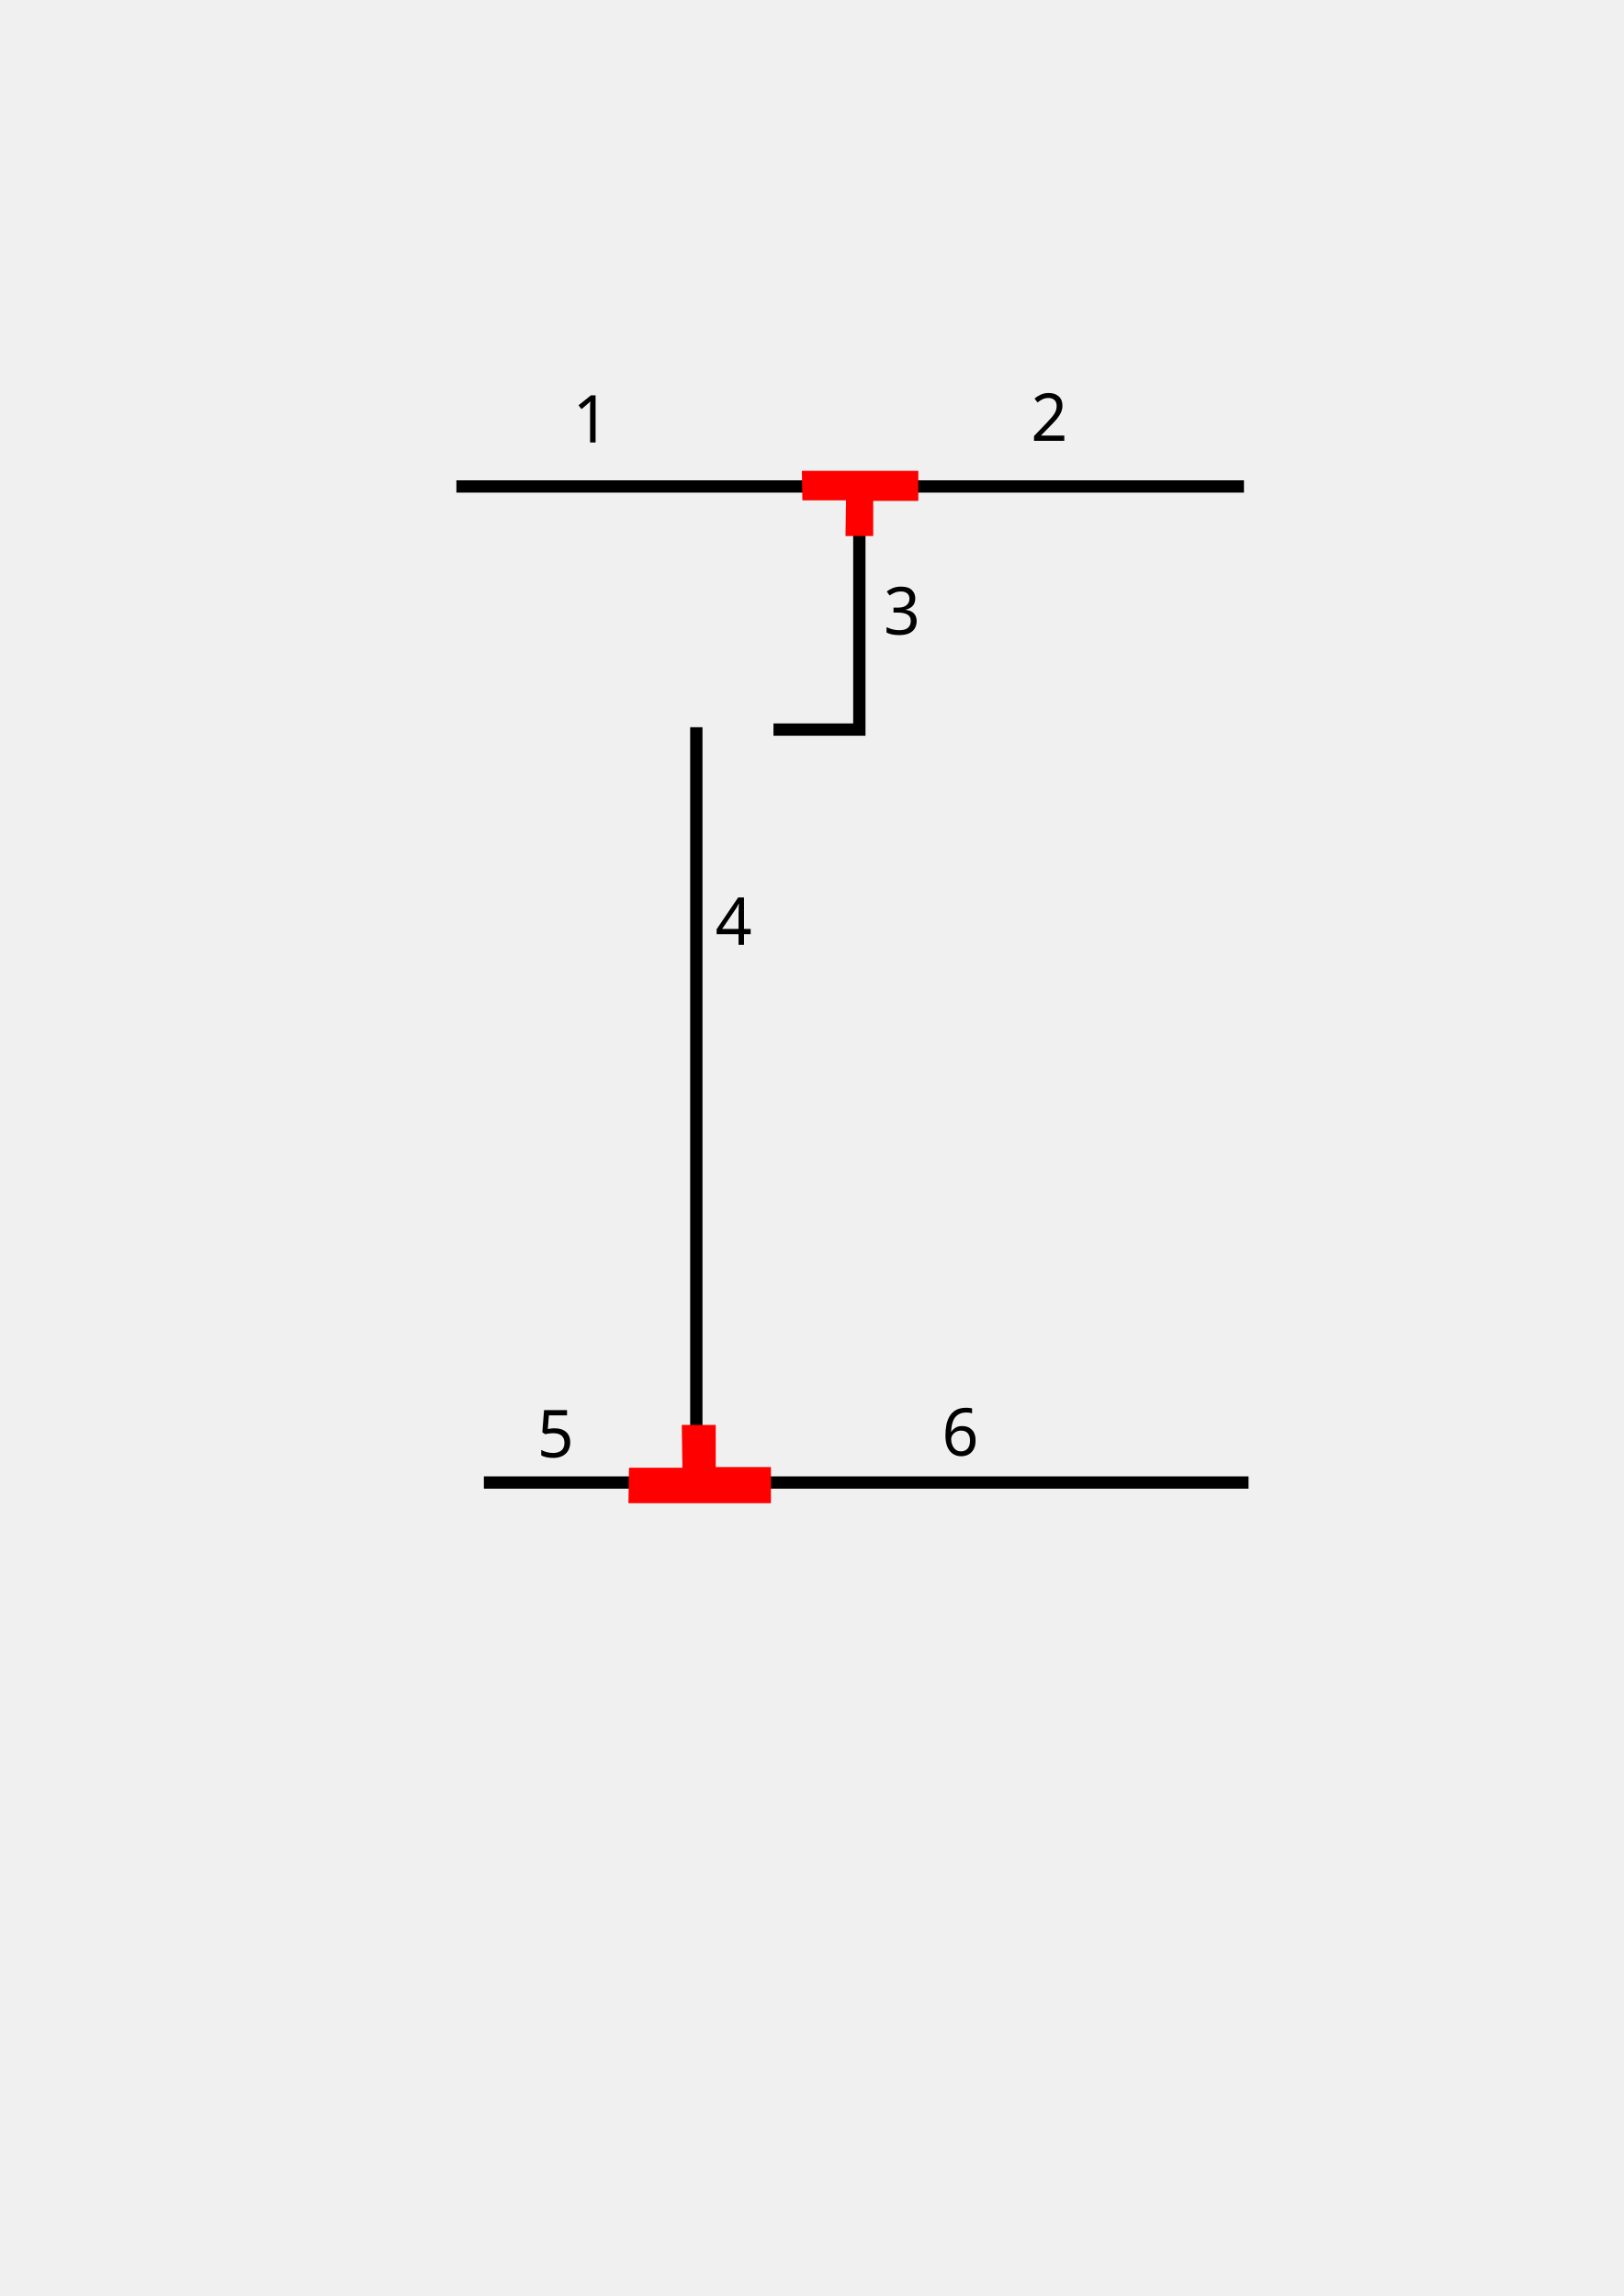
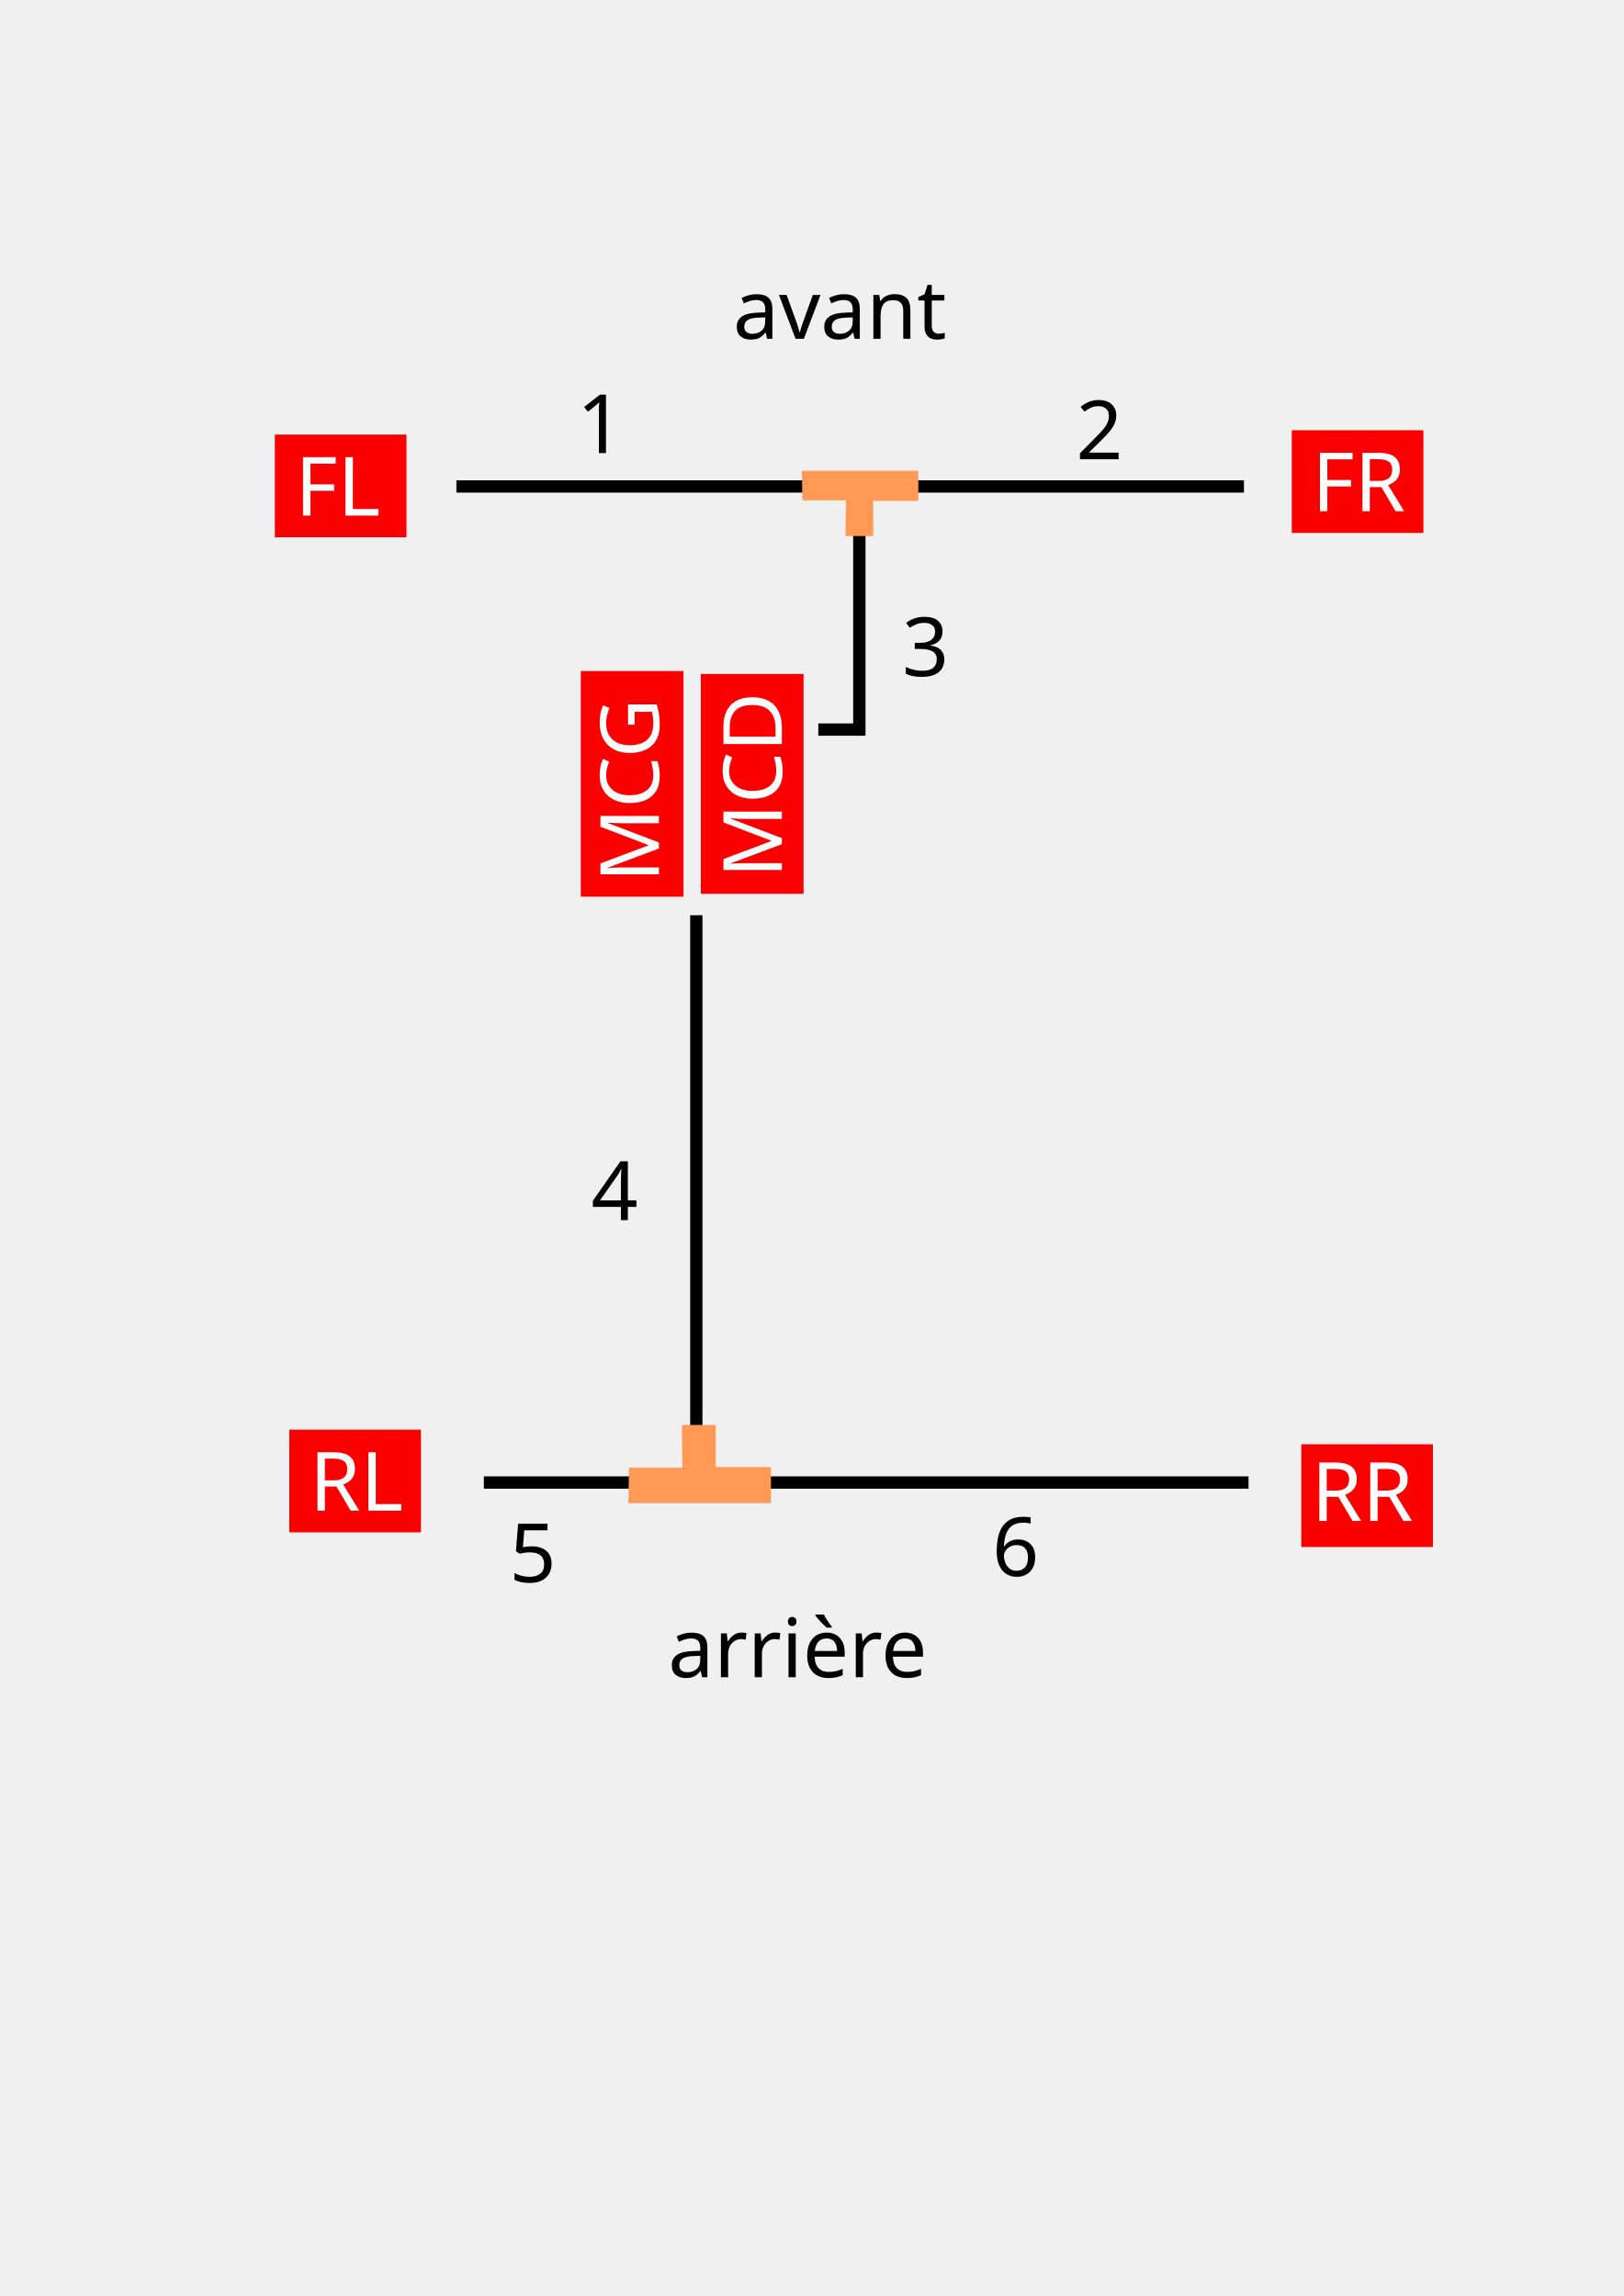
<svg xmlns="http://www.w3.org/2000/svg" version="1.1" id="svg2" xml:space="preserve" width="793.701" height="1122.52" viewBox="0 0 793.701 1122.52">
  <defs id="defs6">
    <clipPath clipPathUnits="userSpaceOnUse" id="clipPath60">
      <path d="M 37.34,625.449 H 557.539 V 729 H 37.34 Z" id="path58" />
    </clipPath>
  </defs>
  <g id="g10" transform="matrix(1.333333,0,0,1.333333,0,3.3396326e-5)">
    <g id="g14">
      <path id="path16" style="fill:none;stroke:#000000;stroke-width:4.51;stroke-linecap:butt;stroke-linejoin:miter;stroke-miterlimit:4;stroke-dasharray:none;stroke-opacity:1" d="M 456.055,178.375 H 167.324" />
    </g>
    <g id="g18">
      <path id="path20" style="fill:none;stroke:#000000;stroke-width:4.51;stroke-linecap:butt;stroke-linejoin:miter;stroke-miterlimit:4;stroke-dasharray:none;stroke-opacity:1" d="M 177.395,543.605 H 457.73" />
    </g>
    <g id="g22">
-       <path id="path24" style="fill:none;stroke:#000000;stroke-width:4.51;stroke-linecap:butt;stroke-linejoin:miter;stroke-miterlimit:4;stroke-dasharray:none;stroke-opacity:1" d="m 283.57,267.52 h 31.477 v -89.254" />
+       <path id="path24" style="fill:none;stroke:#000000;stroke-width:4.51;stroke-linecap:butt;stroke-linejoin:miter;stroke-miterlimit:4;stroke-dasharray:none;stroke-opacity:1" d="m 300.01,267.52 15.037,0 v -89.254" />
    </g>
-     <g id="g26">
+     <g id="g26" transform="matrix(1,0,0,0.7507748,0,135.3993)">
      <path id="path28" style="fill:none;stroke:#000000;stroke-width:4.51;stroke-linecap:butt;stroke-linejoin:miter;stroke-miterlimit:4;stroke-dasharray:none;stroke-opacity:1" d="M 255.285,266.652 V 543.281" />
    </g>
-     <path id="path30" style="fill:#ff0000;fill-opacity:1;fill-rule:nonzero;stroke:none" d="m 293.984,172.633 h 42.688 v 11.039 h -16.531 v 12.883 h -10.172 l 0.179,-13.086 h -15.984 z" />
-     <path id="path32" style="fill:#ff0000;fill-opacity:1;fill-rule:nonzero;stroke:none" d="m 230.387,551.172 h 52.25 V 537.938 H 262.402 V 522.5 h -12.449 l 0.223,15.684 h -19.567 z" />
-     <text id="text46" style="font-variant:normal;font-weight:normal;font-size:23.864px;font-family:Verdana;-inkscape-font-specification:Verdana;writing-mode:lr-tb;fill:#000000;fill-opacity:1;fill-rule:nonzero;stroke:none;stroke-width:0.985" transform="scale(0.9847793,1.015456)" x="213.256" y="159.789">
-       <tspan id="tspan34" y="159.789" x="213.256" style="stroke-width:0.985">1</tspan>
-       <tspan id="tspan36" y="159.186" x="383.81" style="stroke-width:0.985">2</tspan>
-       <tspan id="tspan38" y="229.095" x="328.968" style="stroke-width:0.985">3</tspan>
-       <tspan id="tspan40" y="341.191" x="266.29" style="stroke-width:0.985">4</tspan>
-       <tspan id="tspan42" y="526.21" x="199.997" style="stroke-width:0.985">5</tspan>
-       <tspan id="tspan44" y="525.607" x="350.663" style="stroke-width:0.985">6</tspan>
+     <path id="path30" style="fill:#ff9955;fill-opacity:1;fill-rule:nonzero;stroke:none" d="m 293.984,172.633 h 42.688 v 11.039 h -16.531 v 12.883 h -10.172 l 0.179,-13.086 h -15.984 z" />
+     <path id="path32" style="fill:#ff9955;fill-opacity:1;fill-rule:nonzero;stroke:none" d="m 230.387,551.172 h 52.25 V 537.938 H 262.402 V 522.5 h -12.449 l 0.223,15.684 h -19.567 z" />
+     <text xml:space="preserve" style="font-style:normal;font-weight:normal;font-size:30px;line-height:1.25;font-family:sans-serif;letter-spacing:0px;word-spacing:0px;fill:#000000;fill-opacity:1;stroke:none;stroke-width:0.75" x="268.746" y="124.228" id="text45">
+       <tspan id="tspan43" x="268.746" y="124.228" style="stroke-width:0.75">avant</tspan>
+     </text>
+     <text xml:space="preserve" style="font-style:normal;font-weight:normal;font-size:30px;line-height:1.25;font-family:sans-serif;letter-spacing:0px;word-spacing:0px;fill:#000000;fill-opacity:1;stroke:none;stroke-width:0.75" x="244.928" y="614.999" id="text49">
+       <tspan id="tspan47" x="244.928" y="614.999" style="stroke-width:0.75">arrière</tspan>
+     </text>
+     <g id="g4600" transform="translate(29.16815,-48.79037)">
+       <g id="g4594">
+         <rect style="fill:#fb0000;fill-opacity:1;stroke-width:0.872" id="rect4587" width="48.26" height="37.653" x="71.595" y="208.145" />
+         <text xml:space="preserve" style="font-style:normal;font-weight:normal;font-size:30px;line-height:1.25;font-family:sans-serif;letter-spacing:0px;word-spacing:0px;fill:#ffffff;fill-opacity:1;stroke:none;stroke-width:0.75" x="79.019" y="237.844" id="text53">
+           <tspan id="tspan51" x="79.019" y="237.844" style="fill:#ffffff;fill-opacity:1;stroke-width:0.75">FL</tspan>
+         </text>
+       </g>
+     </g>
+     <g transform="translate(401.9902,-50.38136)" id="g4610">
+       <g id="g4608">
+         <rect y="208.145" x="71.595" height="37.653" width="48.26" id="rect4602" style="fill:#fb0000;fill-opacity:1;stroke-width:0.872" />
+         <text id="text4606" y="237.844" x="79.019" style="font-style:normal;font-weight:normal;font-size:30px;line-height:1.25;font-family:sans-serif;letter-spacing:0px;word-spacing:0px;fill:#ffffff;fill-opacity:1;stroke:none;stroke-width:0.75" xml:space="preserve">
+           <tspan style="fill:#ffffff;fill-opacity:1;stroke-width:0.75" y="237.844" x="79.019" id="tspan4604">FR</tspan>
+         </text>
+       </g>
+     </g>
+     <g id="g4658" transform="translate(34.47145,316.0767)">
+       <g id="g4656">
+         <rect style="fill:#fb0000;fill-opacity:1;stroke-width:0.872" id="rect4650" width="48.26" height="37.653" x="71.595" y="208.145" />
+         <text xml:space="preserve" style="font-style:normal;font-weight:normal;font-size:30px;line-height:1.25;font-family:sans-serif;letter-spacing:0px;word-spacing:0px;fill:#ffffff;fill-opacity:1;stroke:none;stroke-width:0.75" x="79.019" y="237.844" id="text4654">
+           <tspan id="tspan4652" x="79.019" y="237.844" style="fill:#ffffff;fill-opacity:1;stroke-width:0.75">RL</tspan>
+         </text>
+       </g>
+     </g>
+     <g transform="translate(394.3459,353.7964)" id="g4668">
+       <g id="g4706">
+         <rect y="175.795" x="82.731" height="37.653" width="48.26" id="rect4660" style="fill:#fb0000;fill-opacity:1;stroke-width:0.872" />
+         <text id="text4664" y="203.903" x="86.444" style="font-style:normal;font-weight:normal;font-size:30px;line-height:1.25;font-family:sans-serif;letter-spacing:0px;word-spacing:0px;fill:#ffffff;fill-opacity:1;stroke:none;stroke-width:0.75" xml:space="preserve">
+           <tspan style="fill:#ffffff;fill-opacity:1;stroke-width:0.75" y="203.903" x="86.444" id="tspan4662">RR</tspan>
+         </text>
+       </g>
+     </g>
+     <g id="g4727" transform="rotate(-90,186.9414,254.284)">
+       <rect style="fill:#fb0000;fill-opacity:1;stroke-width:1.141" id="rect4680" width="82.731" height="37.653" x="112.43" y="280.27" />
+       <text id="text69" y="308.908" x="117.733" style="font-style:normal;font-weight:normal;font-size:30px;line-height:1.25;font-family:sans-serif;letter-spacing:0px;word-spacing:0px;fill:#ffffff;fill-opacity:1;stroke:none;stroke-width:0.75" xml:space="preserve">
+         <tspan style="fill:#ffffff;stroke-width:0.75" y="308.908" x="117.733" id="tspan67">MCG</tspan>
+       </text>
+     </g>
+     <g id="g4722" transform="rotate(-90,374.1479,350.8041)">
+       <g transform="matrix(1.67033,0,0,1,277.6307,25.45585)" id="g4676">
+         <rect style="fill:#fb0000;fill-opacity:1;stroke-width:0.872" id="rect4670" width="48.26" height="37.653" x="71.595" y="208.145" />
+       </g>
+       <text id="text73" y="263.3" x="403.051" style="font-style:normal;font-weight:normal;font-size:30px;line-height:1.25;font-family:sans-serif;letter-spacing:0px;word-spacing:0px;fill:#ffffff;fill-opacity:1;stroke:none;stroke-width:0.75" xml:space="preserve">
+         <tspan style="fill:#ffffff;stroke-width:0.75" y="263.3" x="403.051" id="tspan71">MCD</tspan>
+       </text>
+     </g>
+     <text xml:space="preserve" style="font-style:normal;font-weight:normal;font-size:30px;line-height:1.25;font-family:sans-serif;letter-spacing:0px;word-spacing:0px;fill:#000000;fill-opacity:1;stroke:none;stroke-width:0.75" x="211.5" y="166.14" id="text4731">
+       <tspan id="tspan4729" x="211.5" y="166.14" style="stroke-width:0.75">1</tspan>
+     </text>
+     <text xml:space="preserve" style="font-style:normal;font-weight:normal;font-size:30px;line-height:1.25;font-family:sans-serif;letter-spacing:0px;word-spacing:0px;fill:#000000;fill-opacity:1;stroke:none;stroke-width:0.75" x="394.5" y="168.39" id="text4735">
+       <tspan id="tspan4733" x="394.5" y="168.39" style="stroke-width:0.75">2</tspan>
+     </text>
+     <text xml:space="preserve" style="font-style:normal;font-weight:normal;font-size:30px;line-height:1.25;font-family:sans-serif;letter-spacing:0px;word-spacing:0px;fill:#000000;fill-opacity:1;stroke:none;stroke-width:0.75" x="330.75" y="247.89" id="text4739">
+       <tspan id="tspan4737" x="330.75" y="247.89" style="stroke-width:0.75">3</tspan>
+     </text>
+     <text xml:space="preserve" style="font-style:normal;font-weight:normal;font-size:30px;line-height:1.25;font-family:sans-serif;letter-spacing:0px;word-spacing:0px;fill:#000000;fill-opacity:1;stroke:none;stroke-width:0.75" x="216.75" y="447.39" id="text4743">
+       <tspan id="tspan4741" x="216.75" y="447.39" style="stroke-width:0.75">4</tspan>
+     </text>
+     <text xml:space="preserve" style="font-style:normal;font-weight:normal;font-size:30px;line-height:1.25;font-family:sans-serif;letter-spacing:0px;word-spacing:0px;fill:#000000;fill-opacity:1;stroke:none;stroke-width:0.75" x="186.75" y="580.14" id="text4747">
+       <tspan id="tspan4745" x="186.75" y="580.14" style="stroke-width:0.75">5</tspan>
+     </text>
+     <text xml:space="preserve" style="font-style:normal;font-weight:normal;font-size:30px;line-height:1.25;font-family:sans-serif;letter-spacing:0px;word-spacing:0px;fill:#000000;fill-opacity:1;stroke:none;stroke-width:0.75" x="363.75" y="577.89" id="text4751">
+       <tspan id="tspan4749" x="363.75" y="577.89" style="stroke-width:0.75">6</tspan>
    </text>
  </g>
</svg>
